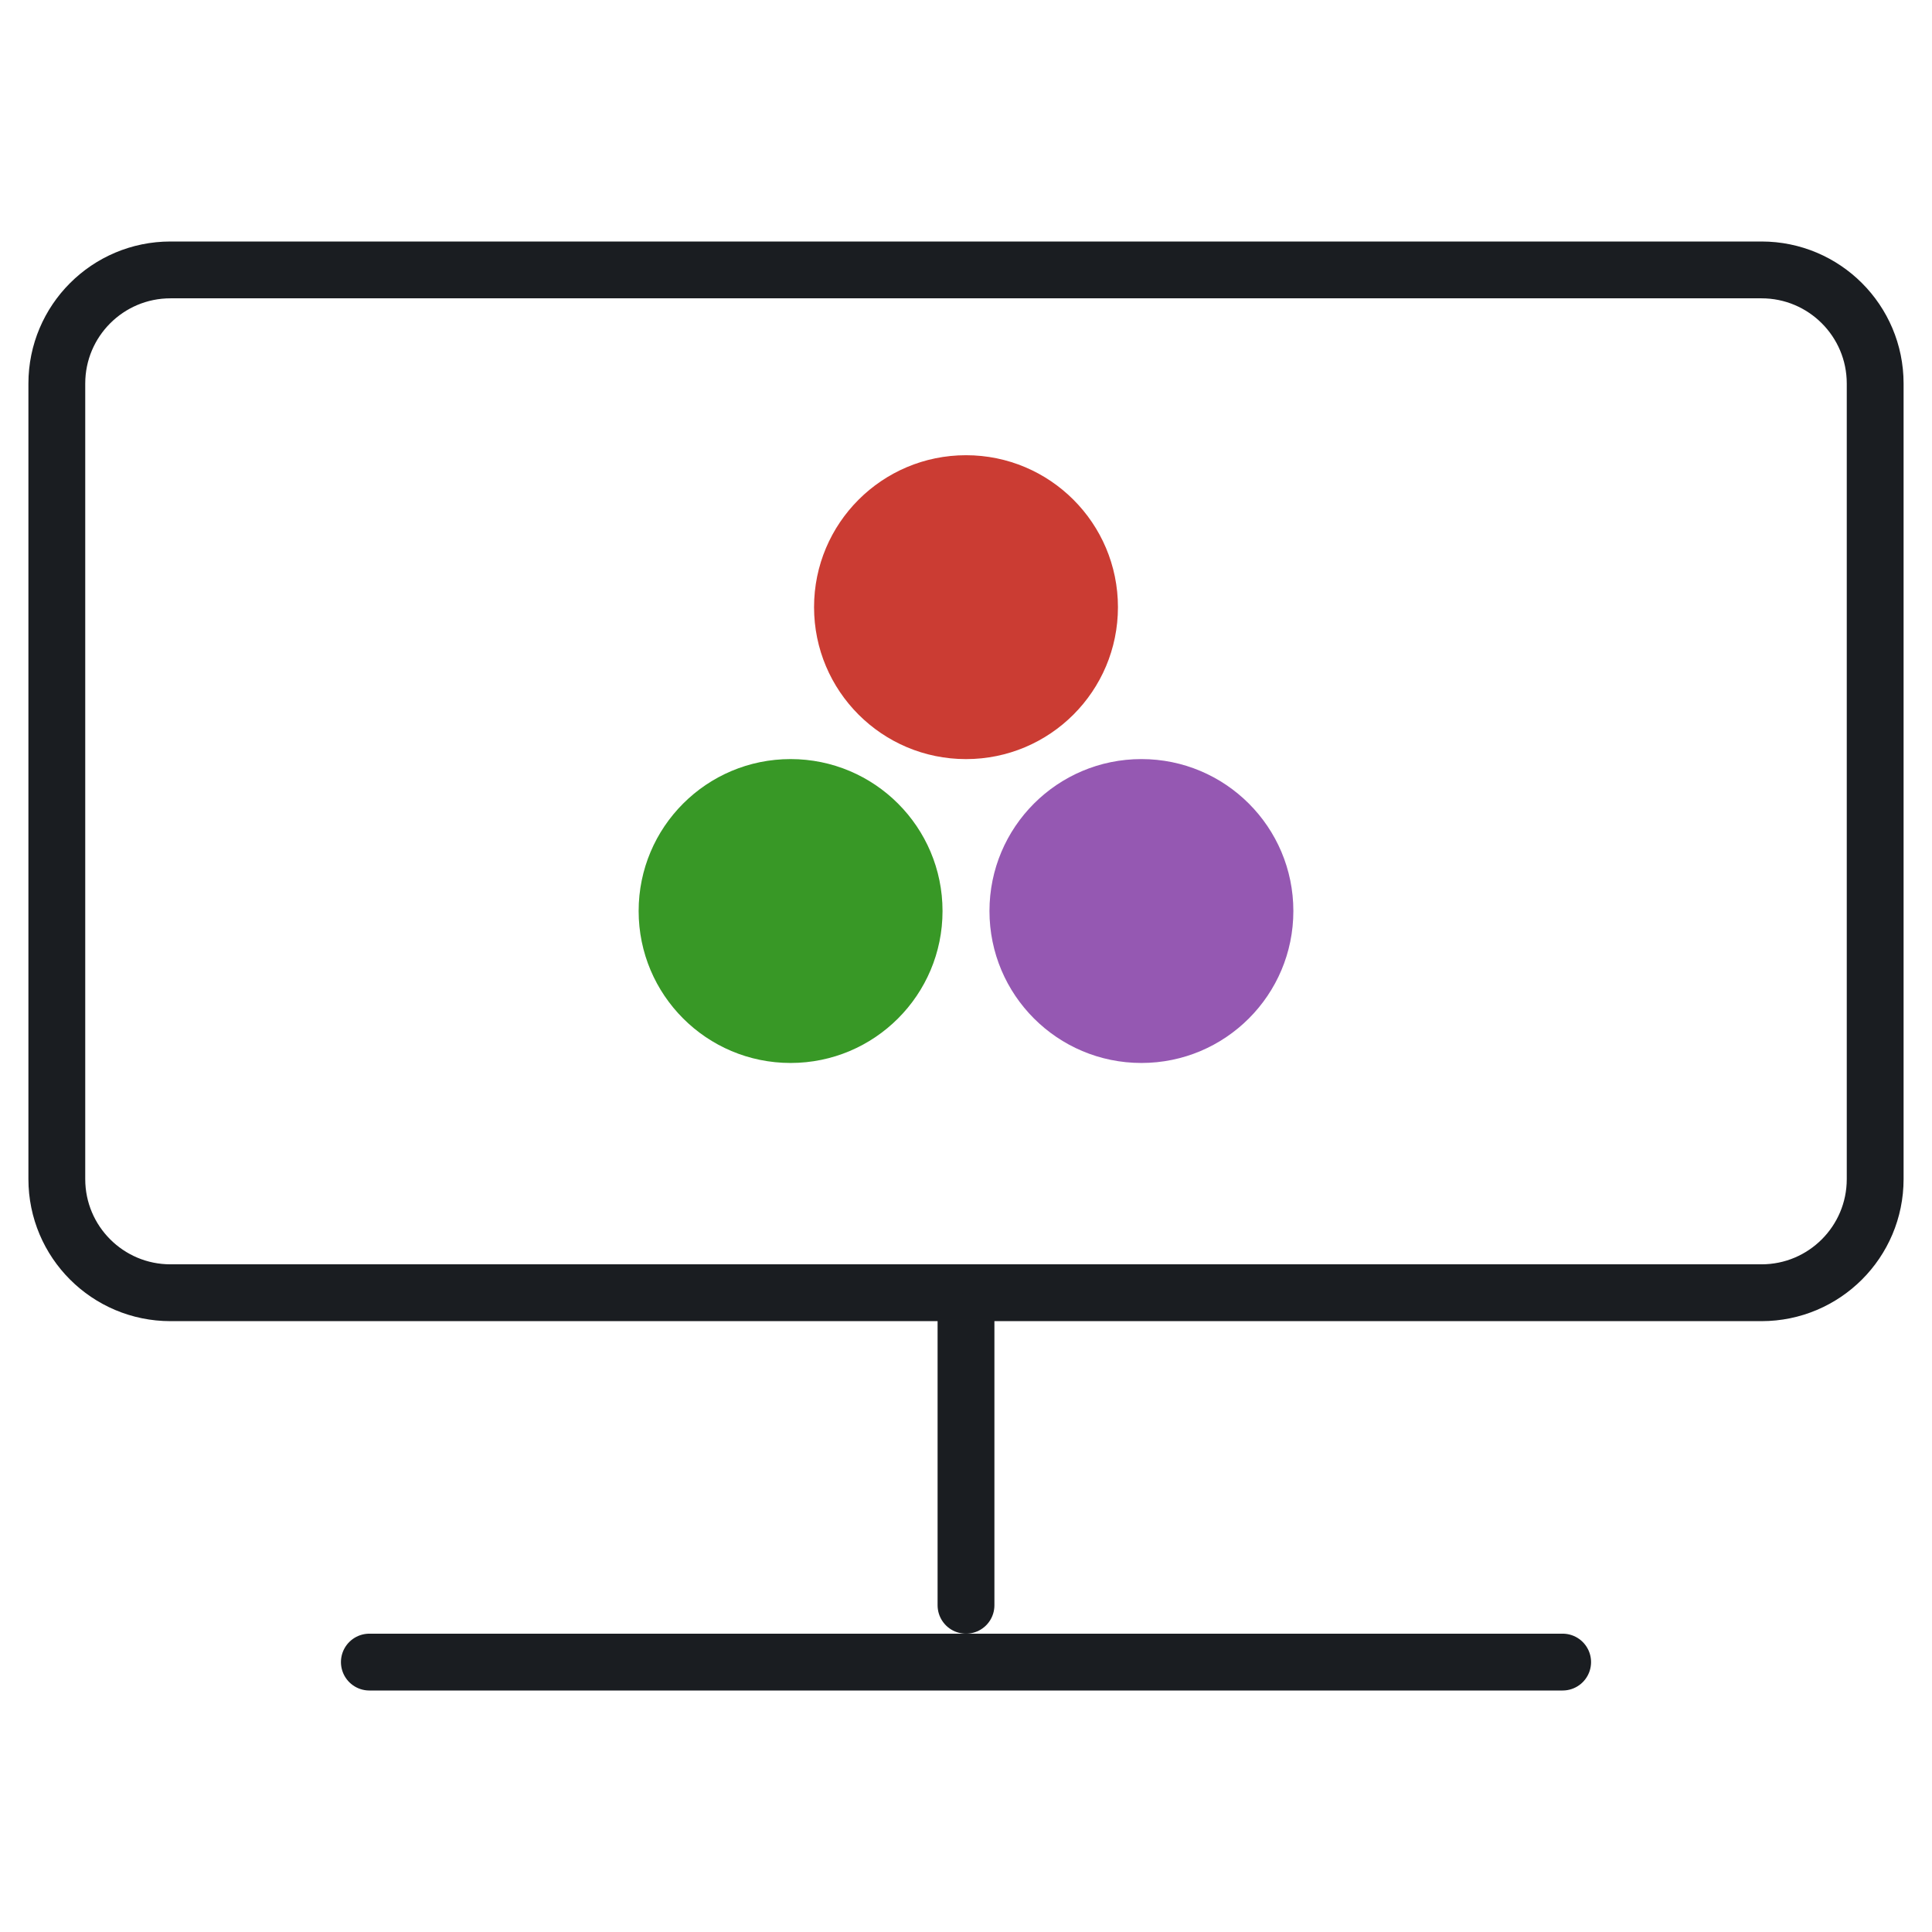
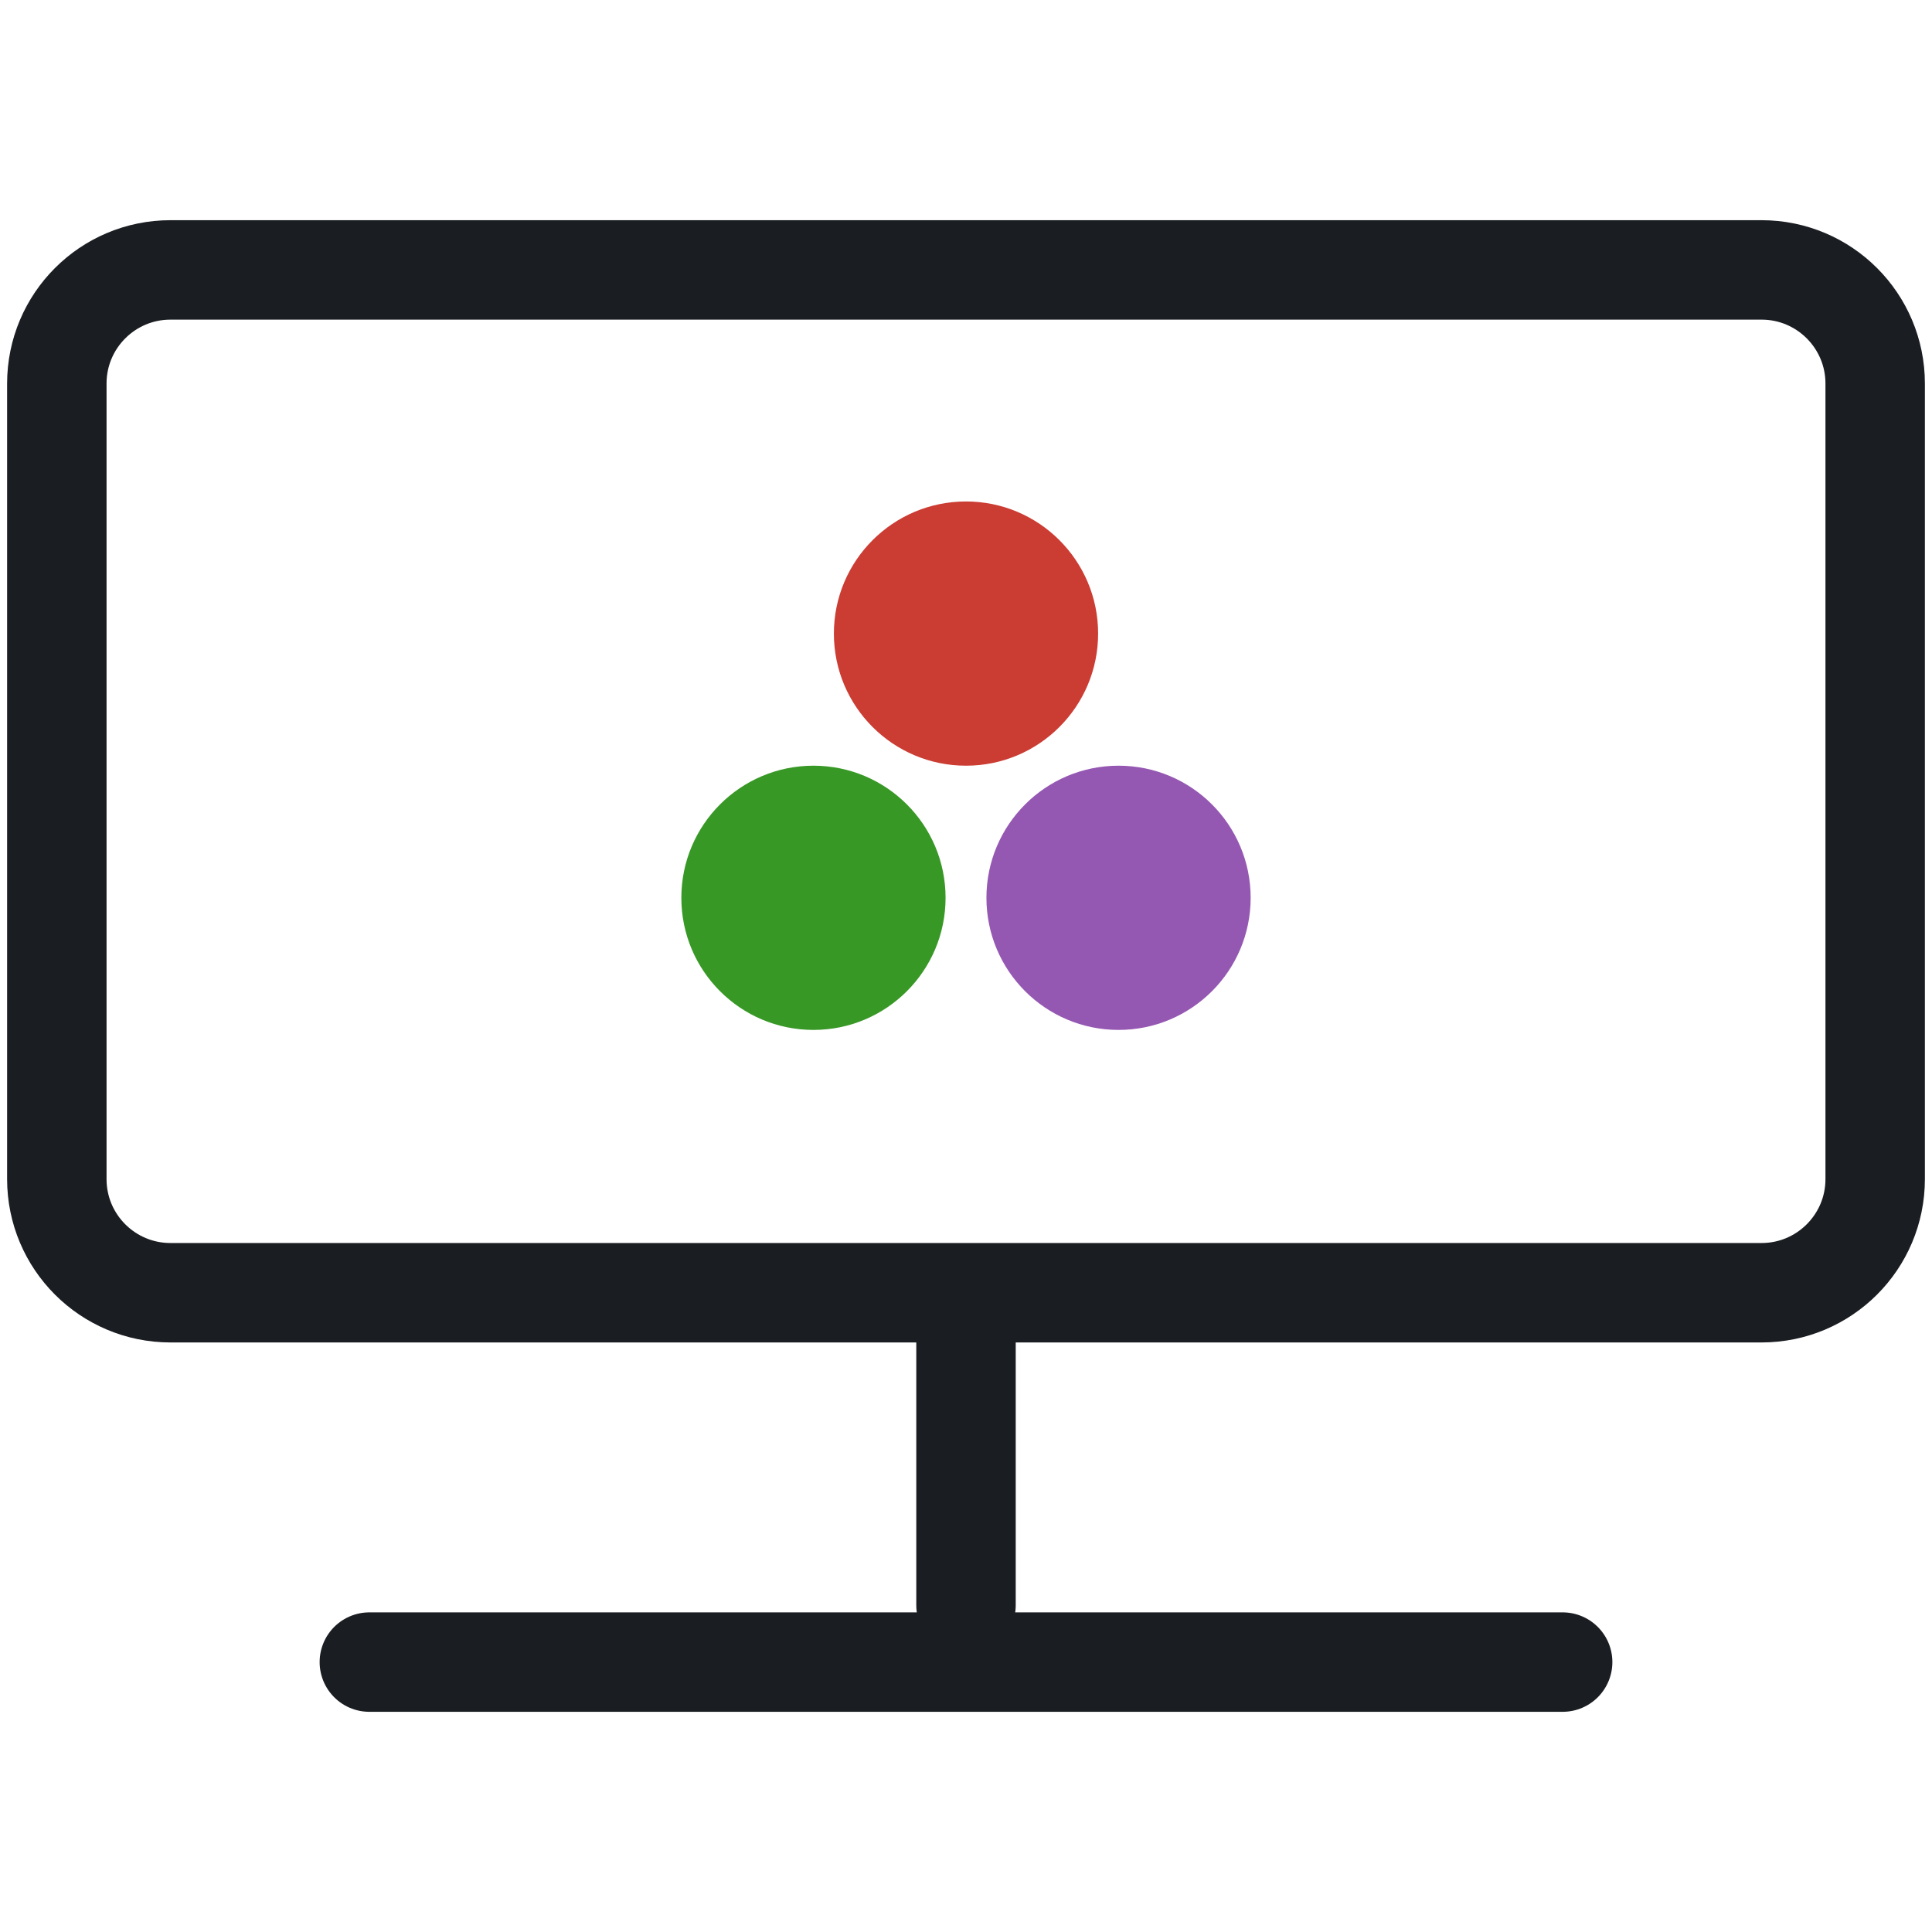
<svg xmlns="http://www.w3.org/2000/svg" viewBox="0 0 68 68" width="68" height="68">
-   <rect x="2.0" y="9.5" width="64" height="36" rx="4" fill="none" stroke="#1a1d21" stroke-width="2" stroke-linecap="round" stroke-linejoin="round" />
-   <line x1="34.0" y1="46.5" x2="34.0" y2="56.5" fill="none" stroke="#1a1d21" stroke-width="2" stroke-linecap="round" />
-   <line x1="13.0" y1="58.5" x2="55.0" y2="58.5" fill="none" stroke="#1a1d21" stroke-width="2" stroke-linecap="round" />
-   <circle cx="34.0" cy="21.37" r="5.348" fill="#cb3c33" />
-   <circle cx="27.826" cy="32.065" r="5.348" fill="#389826" />
-   <circle cx="40.174" cy="32.065" r="5.348" fill="#9558b2" />
+   <rect x="2.0" y="9.5" width="64" height="36" rx="4" fill="none" stroke="#1a1d21" stroke-width="3.5" stroke-linecap="round" stroke-linejoin="round" />
+   <line x1="34.0" y1="46.5" x2="34.0" y2="56.5" fill="none" stroke="#1a1d21" stroke-width="3.5" stroke-linecap="round" />
+   <line x1="13.0" y1="58.5" x2="55.0" y2="58.5" fill="none" stroke="#1a1d21" stroke-width="3.5" stroke-linecap="round" />
+   <circle cx="34.0" cy="22.3" r="4.65" fill="#cb3c33" />
+   <circle cx="28.631" cy="31.6" r="4.65" fill="#389826" />
+   <circle cx="39.369" cy="31.6" r="4.65" fill="#9558b2" />
</svg>
